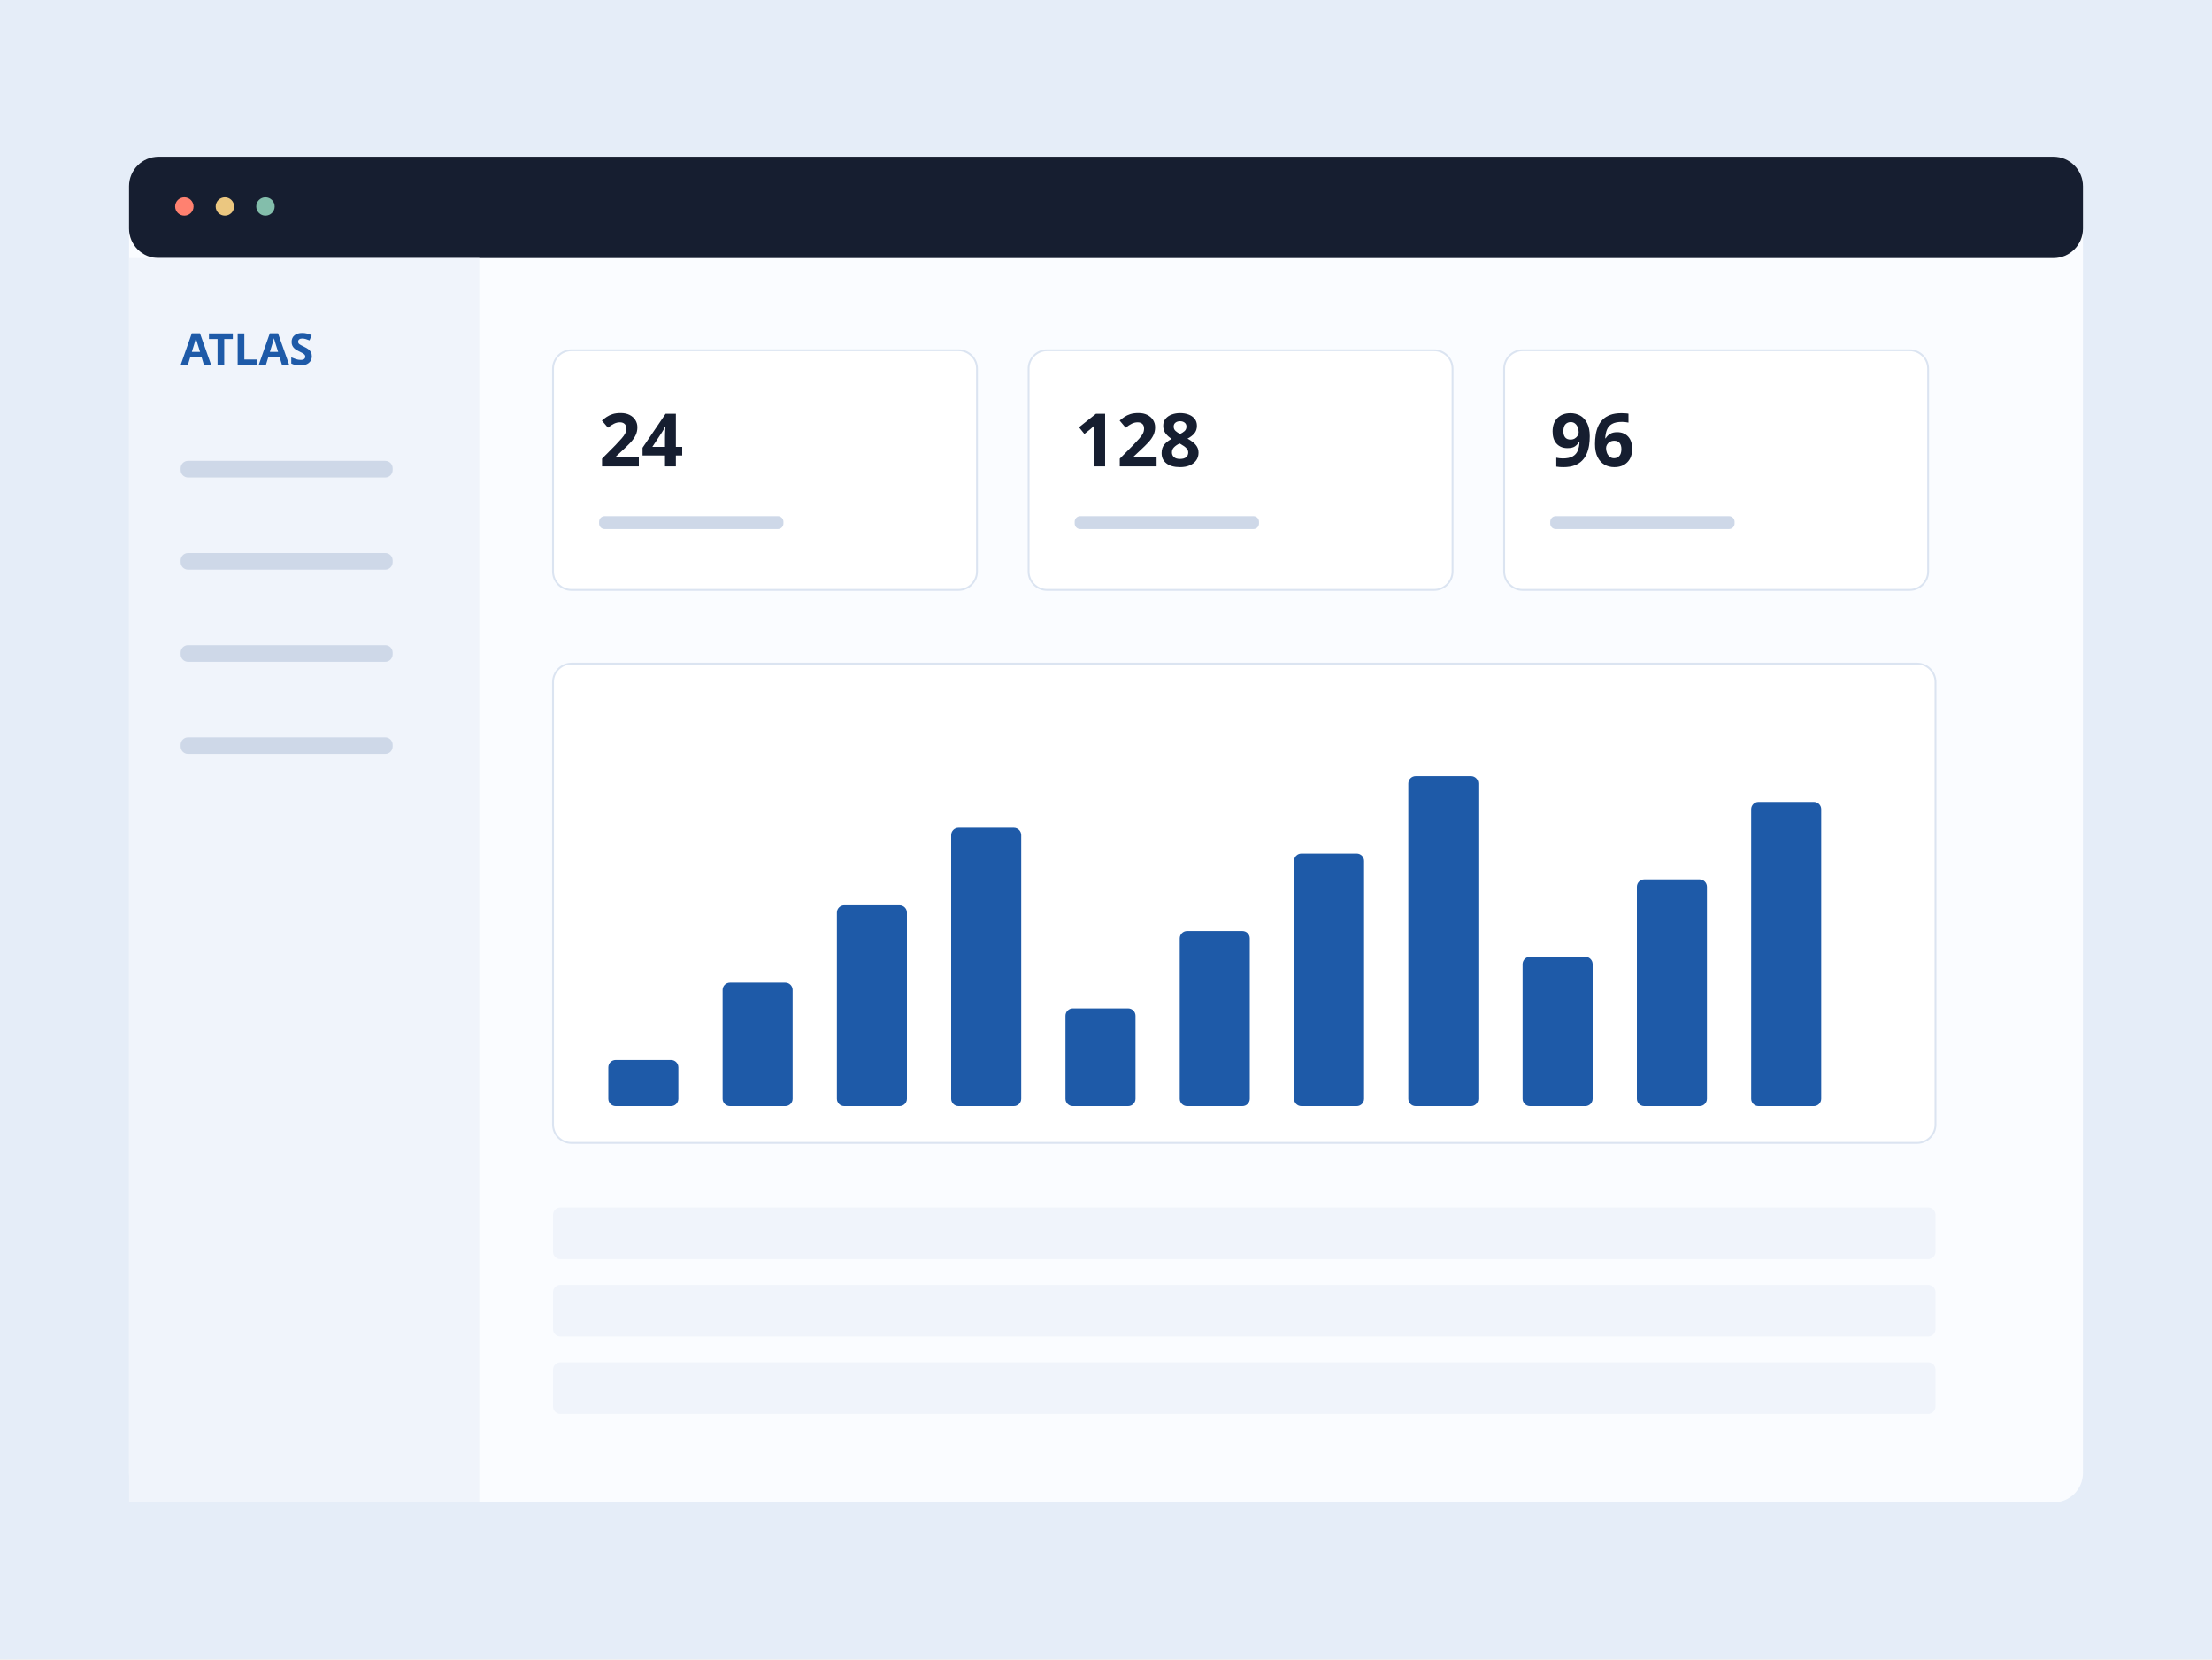
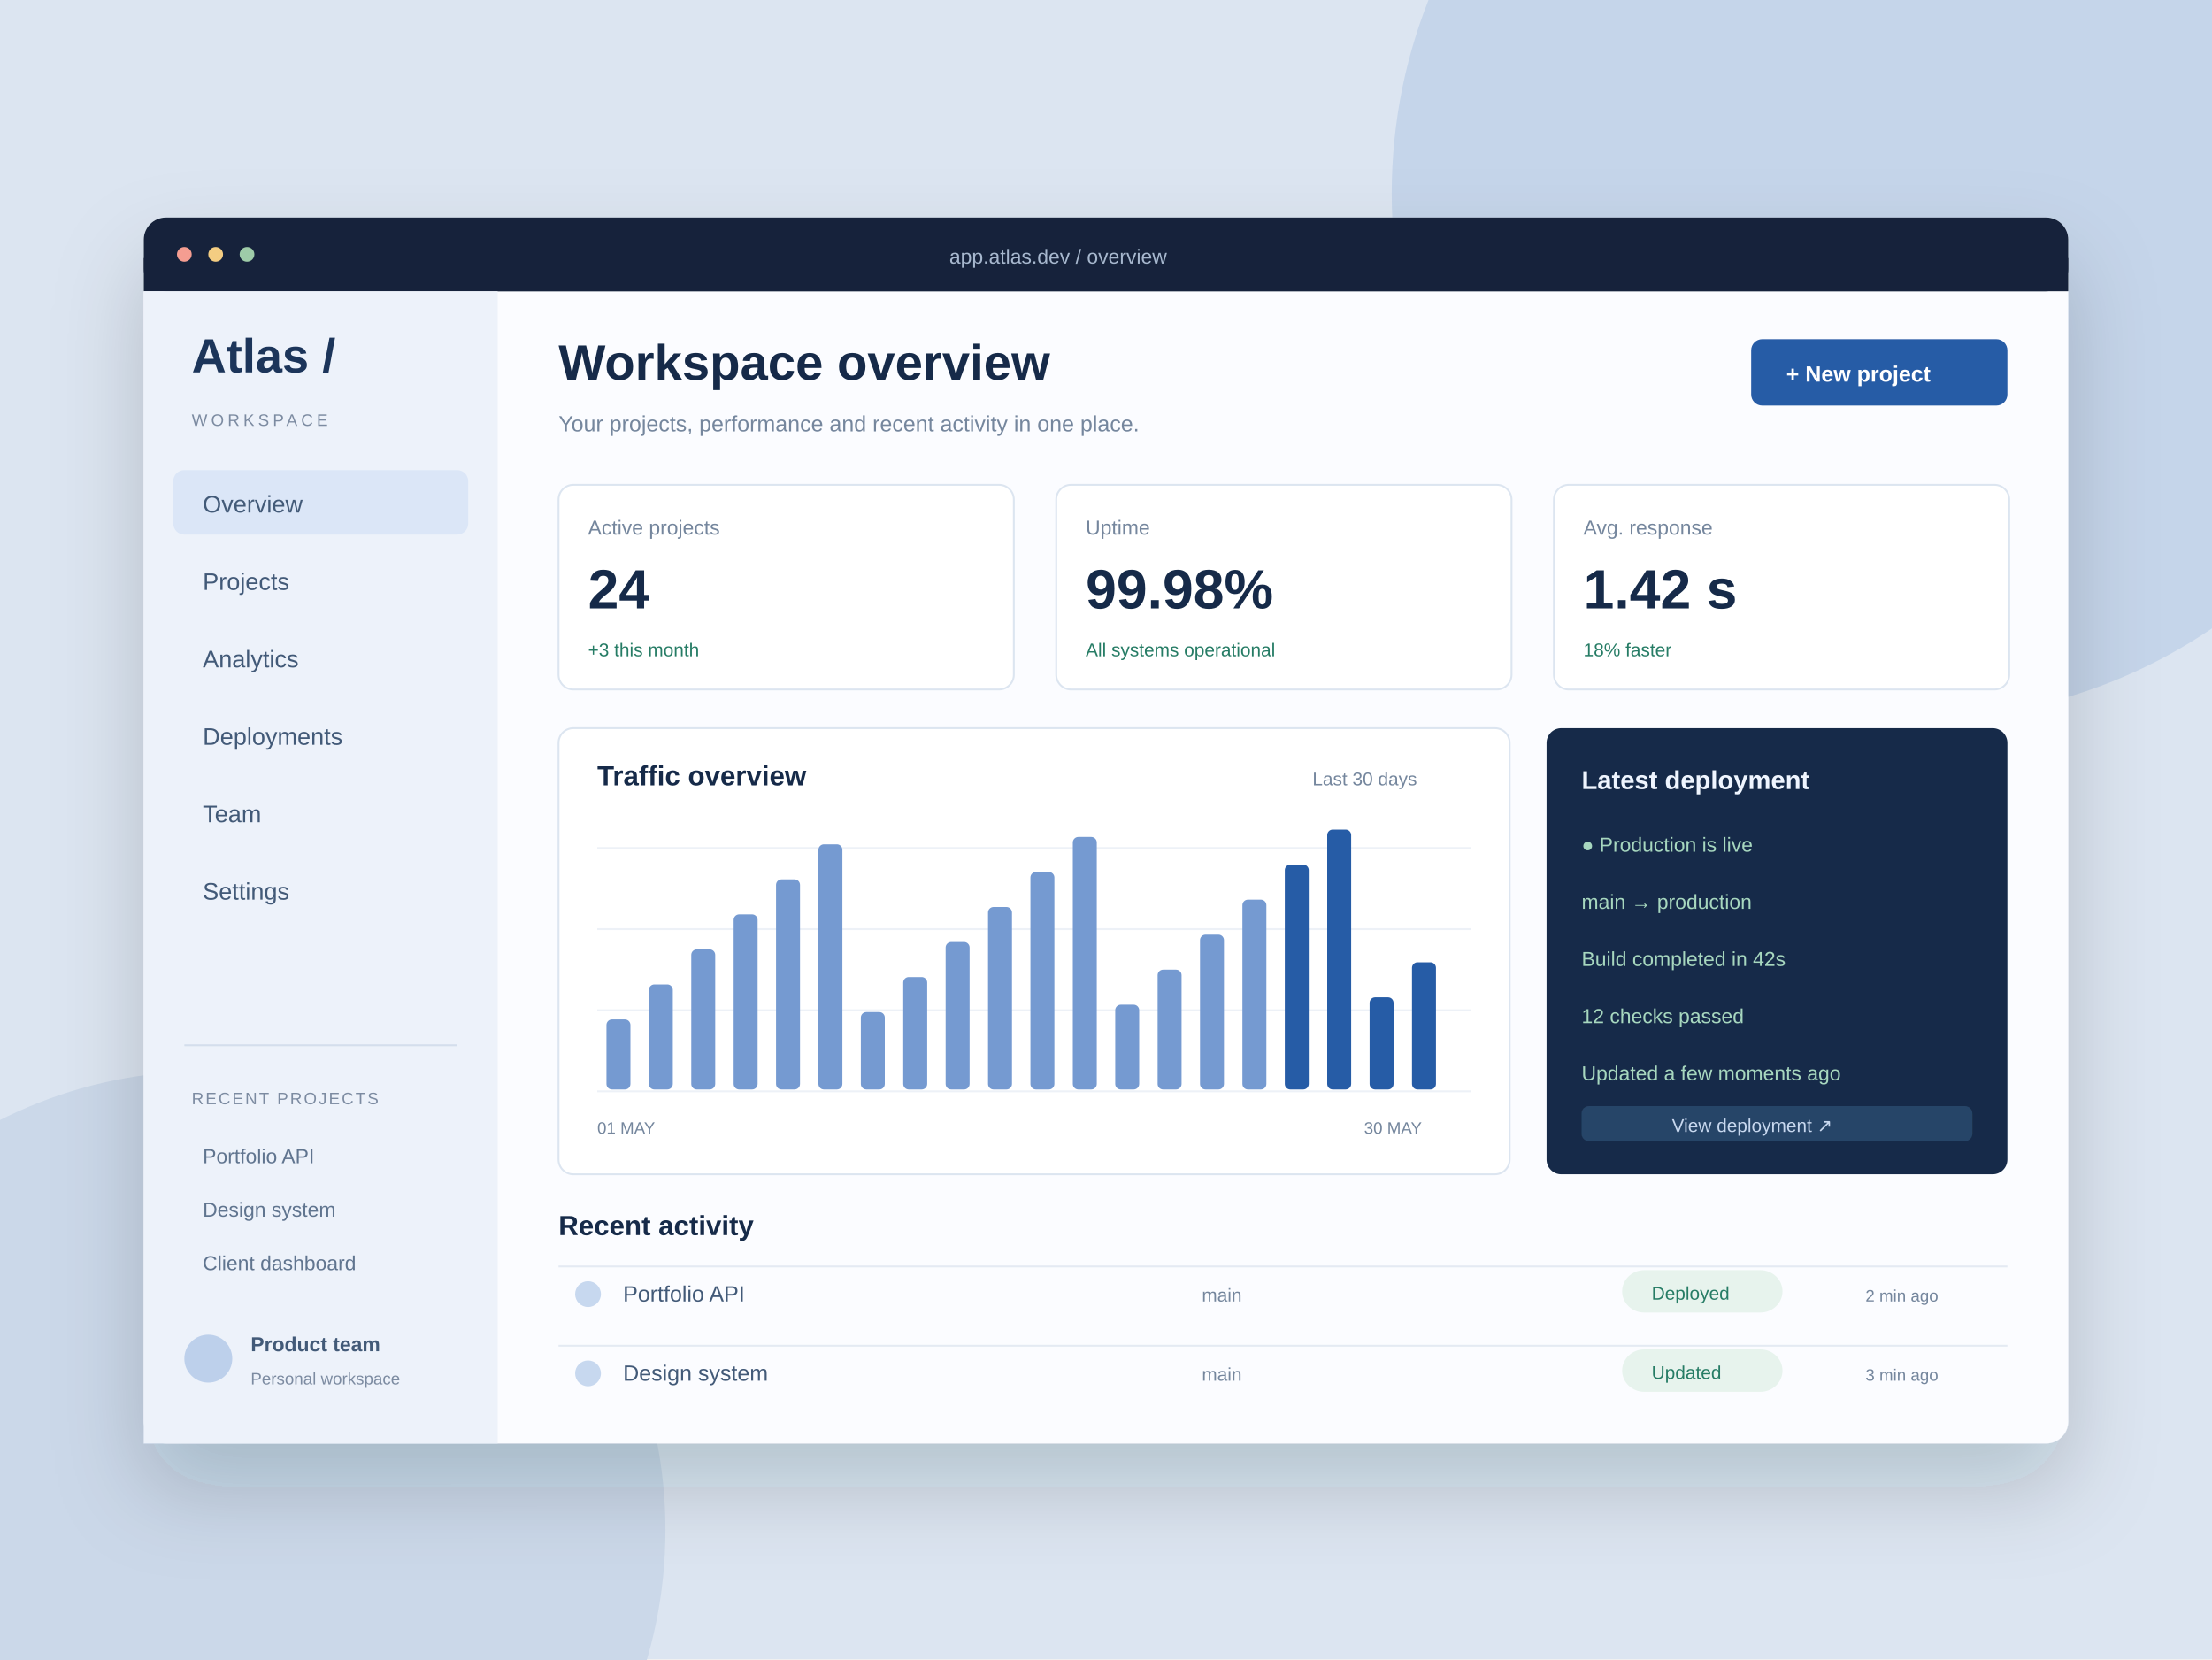
<svg xmlns="http://www.w3.org/2000/svg" viewBox="0 0 1200 900" width="1200" height="900">
-   <rect x="0" y="0" width="1200" height="900" rx="0" fill="#E5EDF8" stroke="none" />
-   <rect x="70" y="85" width="1060" height="730" rx="16" fill="#FAFCFF" stroke="none" />
-   <rect x="70" y="85" width="1060" height="55" rx="16" fill="#161E30" stroke="none" />
-   <circle cx="100" cy="112" r="5" fill="#FF8170" stroke="none" />
-   <circle cx="122" cy="112" r="5" fill="#EBC780" stroke="none" />
-   <circle cx="144" cy="112" r="5" fill="#83BEAB" stroke="none" />
-   <rect x="70" y="140" width="190" height="675" rx="0" fill="#F0F4FB" stroke="none" />
-   <text x="98" y="198" font-family="sans-serif" font-size="24" font-weight="700" fill="#1E5AA8">ATLAS</text>
-   <rect x="98" y="250" width="115" height="9" rx="4" fill="#CED8E8" stroke="none" />
-   <rect x="98" y="300" width="115" height="9" rx="4" fill="#CED8E8" stroke="none" />
-   <rect x="98" y="350" width="115" height="9" rx="4" fill="#CED8E8" stroke="none" />
-   <rect x="98" y="400" width="115" height="9" rx="4" fill="#CED8E8" stroke="none" />
-   <rect x="300" y="190" width="230" height="130" rx="10" fill="#FFFFFF" stroke="#DBE4F1" />
-   <text x="325" y="253" font-family="sans-serif" font-size="40" font-weight="600" fill="#161E30">24</text>
-   <rect x="325" y="280" width="100" height="7" rx="3" fill="#CED8E8" stroke="none" />
-   <rect x="558" y="190" width="230" height="130" rx="10" fill="#FFFFFF" stroke="#DBE4F1" />
-   <text x="583" y="253" font-family="sans-serif" font-size="40" font-weight="600" fill="#161E30">128</text>
-   <rect x="583" y="280" width="100" height="7" rx="3" fill="#CED8E8" stroke="none" />
-   <rect x="816" y="190" width="230" height="130" rx="10" fill="#FFFFFF" stroke="#DBE4F1" />
-   <text x="841" y="253" font-family="sans-serif" font-size="40" font-weight="600" fill="#161E30">96</text>
-   <rect x="841" y="280" width="100" height="7" rx="3" fill="#CED8E8" stroke="none" />
-   <rect x="300" y="360" width="750" height="260" rx="10" fill="#FFFFFF" stroke="#DBE4F1" />
-   <rect x="330" y="575" width="38" height="25" rx="4" fill="#1E5AA8" stroke="none" />
-   <rect x="392" y="533" width="38" height="67" rx="4" fill="#1E5AA8" stroke="none" />
-   <rect x="454" y="491" width="38" height="109" rx="4" fill="#1E5AA8" stroke="none" />
-   <rect x="516" y="449" width="38" height="151" rx="4" fill="#1E5AA8" stroke="none" />
-   <rect x="578" y="547" width="38" height="53" rx="4" fill="#1E5AA8" stroke="none" />
-   <rect x="640" y="505" width="38" height="95" rx="4" fill="#1E5AA8" stroke="none" />
-   <rect x="702" y="463" width="38" height="137" rx="4" fill="#1E5AA8" stroke="none" />
-   <rect x="764" y="421" width="38" height="179" rx="4" fill="#1E5AA8" stroke="none" />
-   <rect x="826" y="519" width="38" height="81" rx="4" fill="#1E5AA8" stroke="none" />
-   <rect x="888" y="477" width="38" height="123" rx="4" fill="#1E5AA8" stroke="none" />
-   <rect x="950" y="435" width="38" height="165" rx="4" fill="#1E5AA8" stroke="none" />
-   <rect x="300" y="655" width="750" height="28" rx="4" fill="#F0F4FB" stroke="none" />
-   <rect x="300" y="697" width="750" height="28" rx="4" fill="#F0F4FB" stroke="none" />
-   <rect x="300" y="739" width="750" height="28" rx="4" fill="#F0F4FB" stroke="none" />
+   <defs>
+     <filter id="shadow" x="-30%" y="-30%" width="170%" height="180%">
+       <feDropShadow dx="0" dy="24" stdDeviation="24" flood-color="#152030" flood-opacity=".18" />
+     </filter>
+     <linearGradient id="paper" x2="1" y2="1">
+       <stop stop-color="#fff" />
+       <stop offset="1" stop-color="#e9e4da" />
+     </linearGradient>
+     <linearGradient id="desk" x2="0" y2="1">
+       <stop stop-color="#dce5f1" />
+       <stop offset="1" stop-color="#c6c3bd" />
+     </linearGradient>
+     <linearGradient id="glass" x2="1" y2="1">
+       <stop stop-color="#ffffff" stop-opacity=".35" />
+       <stop offset="1" stop-color="#ffffff" stop-opacity="0" />
+     </linearGradient>
+   </defs>
+   <rect x="0" y="0" width="1200" height="900" rx="0" fill="#dce5f1" />
+   <rect x="0" y="0" width="1200" height="900" rx="0" fill="#dce5f1" />
+   <circle cx="1040" cy="105" r="285" fill="#c5d5ea" />
+   <circle cx="112" cy="830" r="249" fill="#cbd8e9" />
+   <g transform="translate(78 118)" filter="url(#shadow)">
+     <rect x="0" y="0" width="1044" height="665" rx="12" fill="#fbfcff" />
+     <rect x="0" y="0" width="1044" height="40" rx="12" fill="#15233a" />
+     <rect x="0" y="22" width="1044" height="18" rx="0" fill="#15233a" />
+     <circle cx="22" cy="20" r="4" fill="#f59d91" />
+     <circle cx="39" cy="20" r="4" fill="#f4cd82" />
+     <circle cx="56" cy="20" r="4" fill="#9ecba8" />
+     <text x="437" y="25" font-family="Arial, sans-serif" font-size="11" font-weight="400" fill="#a7b7ce">
+       app.atlas.dev / overview
+     </text>
+     <rect x="0" y="40" width="192" height="625" rx="0" fill="#edf2fa" />
+     <text x="26" y="84" font-family="Arial, sans-serif" font-size="26" font-weight="700" fill="#1d365a">
+       Atlas /
+     </text>
+     <text x="26" y="113" font-family="Arial, sans-serif" font-size="9" font-weight="400" fill="#7c8ba1" letter-spacing="2">
+       WORKSPACE
+     </text>
+     <rect x="16" y="137" width="160" height="35" rx="6" fill="#dbe6f7" />
+     <text x="32" y="160" font-family="Arial, sans-serif" font-size="13" font-weight="400" fill="#435a78">
+       Overview
+     </text>
+     <text x="32" y="202" font-family="Arial, sans-serif" font-size="13" font-weight="400" fill="#435a78">
+       Projects
+     </text>
+     <text x="32" y="244" font-family="Arial, sans-serif" font-size="13" font-weight="400" fill="#435a78">
+       Analytics
+     </text>
+     <text x="32" y="286" font-family="Arial, sans-serif" font-size="13" font-weight="400" fill="#435a78">
+       Deployments
+     </text>
+     <text x="32" y="328" font-family="Arial, sans-serif" font-size="13" font-weight="400" fill="#435a78">
+       Team
+     </text>
+     <text x="32" y="370" font-family="Arial, sans-serif" font-size="13" font-weight="400" fill="#435a78">
+       Settings
+     </text>
+     <path d="M22 449h148" stroke="#d4deec" />
+     <text x="26" y="481" font-family="Arial, sans-serif" font-size="9" font-weight="400" fill="#7c8ba1" letter-spacing="1">
+       RECENT PROJECTS
+     </text>
+     <text x="32" y="513" font-family="Arial, sans-serif" font-size="11" font-weight="400" fill="#60748f">
+       Portfolio API
+     </text>
+     <text x="32" y="542" font-family="Arial, sans-serif" font-size="11" font-weight="400" fill="#60748f">
+       Design system
+     </text>
+     <text x="32" y="571" font-family="Arial, sans-serif" font-size="11" font-weight="400" fill="#60748f">
+       Client dashboard
+     </text>
+     <circle cx="35" cy="619" r="13" fill="#bdd0eb" />
+     <text x="58" y="615" font-family="Arial, sans-serif" font-size="11" font-weight="700" fill="#435a78">
+       Product team
+     </text>
+     <text x="58" y="633" font-family="Arial, sans-serif" font-size="9" font-weight="400" fill="#7c8ba1">
+       Personal workspace
+     </text>
+     <text x="225" y="88" font-family="Arial, sans-serif" font-size="27" font-weight="700" fill="#172c49">
+       Workspace overview
+     </text>
+     <text x="225" y="116" font-family="Arial, sans-serif" font-size="12" font-weight="400" fill="#74869d">
+       Your projects, performance and recent activity in one place.
+     </text>
+     <rect x="872" y="66" width="139" height="36" rx="6" fill="#285ca6" />
+     <text x="891" y="89" font-family="Arial, sans-serif" font-size="12" font-weight="700" fill="#fff">
+       + New project
+     </text>
+     <rect x="225" y="145" width="247" height="111" rx="8" fill="#fff" stroke="#dce5f0" />
+     <text x="241" y="172" font-family="Arial, sans-serif" font-size="11" font-weight="400" fill="#74869d">
+       Active projects
+     </text>
+     <text x="241" y="212" font-family="Arial, sans-serif" font-size="30" font-weight="700" fill="#172c49">
+       24
+     </text>
+     <text x="241" y="238" font-family="Arial, sans-serif" font-size="10" font-weight="400" fill="#267c65">
+       +3 this month
+     </text>
+     <rect x="495" y="145" width="247" height="111" rx="8" fill="#fff" stroke="#dce5f0" />
+     <text x="511" y="172" font-family="Arial, sans-serif" font-size="11" font-weight="400" fill="#74869d">
+       Uptime
+     </text>
+     <text x="511" y="212" font-family="Arial, sans-serif" font-size="30" font-weight="700" fill="#172c49">
+       99.98%
+     </text>
+     <text x="511" y="238" font-family="Arial, sans-serif" font-size="10" font-weight="400" fill="#267c65">
+       All systems operational
+     </text>
+     <rect x="765" y="145" width="247" height="111" rx="8" fill="#fff" stroke="#dce5f0" />
+     <text x="781" y="172" font-family="Arial, sans-serif" font-size="11" font-weight="400" fill="#74869d">
+       Avg. response
+     </text>
+     <text x="781" y="212" font-family="Arial, sans-serif" font-size="30" font-weight="700" fill="#172c49">
+       1.42 s
+     </text>
+     <text x="781" y="238" font-family="Arial, sans-serif" font-size="10" font-weight="400" fill="#267c65">
+       18% faster
+     </text>
+     <rect x="225" y="277" width="516" height="242" rx="8" fill="#fff" stroke="#dce5f0" />
+     <text x="246" y="308" font-family="Arial, sans-serif" font-size="15" font-weight="700" fill="#172c49">
+       Traffic overview
+     </text>
+     <text x="634" y="308" font-family="Arial, sans-serif" font-size="10" font-weight="400" fill="#74869d">
+       Last 30 days
+     </text>
+     <path d="M246 342h474" stroke="#edf1f7" />
+     <path d="M246 386h474" stroke="#edf1f7" />
+     <path d="M246 430h474" stroke="#edf1f7" />
+     <path d="M246 474h474" stroke="#edf1f7" />
+     <rect x="251" y="435" width="13" height="38" rx="3" fill="#759ad1" />
+     <rect x="274" y="416" width="13" height="57" rx="3" fill="#759ad1" />
+     <rect x="297" y="397" width="13" height="76" rx="3" fill="#759ad1" />
+     <rect x="320" y="378" width="13" height="95" rx="3" fill="#759ad1" />
+     <rect x="343" y="359" width="13" height="114" rx="3" fill="#759ad1" />
+     <rect x="366" y="340" width="13" height="133" rx="3" fill="#759ad1" />
+     <rect x="389" y="431" width="13" height="42" rx="3" fill="#759ad1" />
+     <rect x="412" y="412" width="13" height="61" rx="3" fill="#759ad1" />
+     <rect x="435" y="393" width="13" height="80" rx="3" fill="#759ad1" />
+     <rect x="458" y="374" width="13" height="99" rx="3" fill="#759ad1" />
+     <rect x="481" y="355" width="13" height="118" rx="3" fill="#759ad1" />
+     <rect x="504" y="336" width="13" height="137" rx="3" fill="#759ad1" />
+     <rect x="527" y="427" width="13" height="46" rx="3" fill="#759ad1" />
+     <rect x="550" y="408" width="13" height="65" rx="3" fill="#759ad1" />
+     <rect x="573" y="389" width="13" height="84" rx="3" fill="#759ad1" />
+     <rect x="596" y="370" width="13" height="103" rx="3" fill="#759ad1" />
+     <rect x="619" y="351" width="13" height="122" rx="3" fill="#285ca6" />
+     <rect x="642" y="332" width="13" height="141" rx="3" fill="#285ca6" />
+     <rect x="665" y="423" width="13" height="50" rx="3" fill="#285ca6" />
+     <rect x="688" y="404" width="13" height="69" rx="3" fill="#285ca6" />
+     <text x="246" y="497" font-family="Arial, sans-serif" font-size="9" font-weight="400" fill="#74869d">
+       01 MAY
+     </text>
+     <text x="662" y="497" font-family="Arial, sans-serif" font-size="9" font-weight="400" fill="#74869d">
+       30 MAY
+     </text>
+     <rect x="761" y="277" width="250" height="242" rx="8" fill="#172c49" />
+     <text x="780" y="310" font-family="Arial, sans-serif" font-size="14" font-weight="700" fill="#eff5ff">
+       Latest deployment
+     </text>
+     <text x="780" y="344" font-family="Arial, sans-serif" font-size="11" font-weight="400" fill="#a7d7bf">
+       ● Production is live
+     </text>
+     <text x="780" y="375" font-family="Arial, sans-serif" font-size="11" font-weight="400" fill="#a7d7bf">
+       main → production
+     </text>
+     <text x="780" y="406" font-family="Arial, sans-serif" font-size="11" font-weight="400" fill="#a7d7bf">
+       Build completed in 42s
+     </text>
+     <text x="780" y="437" font-family="Arial, sans-serif" font-size="11" font-weight="400" fill="#a7d7bf">
+       12 checks passed
+     </text>
+     <text x="780" y="468" font-family="Arial, sans-serif" font-size="11" font-weight="400" fill="#a7d7bf">
+       Updated a few moments ago
+     </text>
+     <rect x="780" y="482" width="212" height="19" rx="4" fill="#274467" />
+     <text x="829" y="496" font-family="Arial, sans-serif" font-size="10" font-weight="400" fill="#c7d8ef">
+       View deployment ↗
+     </text>
+     <text x="225" y="552" font-family="Arial, sans-serif" font-size="15" font-weight="700" fill="#172c49">
+       Recent activity
+     </text>
+     <path d="M225 569h786" stroke="#e4eaf3" />
+     <circle cx="241" cy="584" r="7" fill="#c7d8ef" />
+     <text x="260" y="588" font-family="Arial, sans-serif" font-size="12" font-weight="400" fill="#435a78">
+       Portfolio API
+     </text>
+     <text x="574" y="588" font-family="Arial, sans-serif" font-size="10" font-weight="400" fill="#74869d">
+       main
+     </text>
+     <rect x="802" y="571" width="87" height="23" rx="12" fill="#e7f3ed" />
+     <text x="818" y="587" font-family="Arial, sans-serif" font-size="10" font-weight="400" fill="#267c65">
+       Deployed
+     </text>
+     <text x="934" y="588" font-family="Arial, sans-serif" font-size="9" font-weight="400" fill="#74869d">
+       2 min ago
+     </text>
+     <path d="M225 612h786" stroke="#e4eaf3" />
+     <circle cx="241" cy="627" r="7" fill="#c7d8ef" />
+     <text x="260" y="631" font-family="Arial, sans-serif" font-size="12" font-weight="400" fill="#435a78">
+       Design system
+     </text>
+     <text x="574" y="631" font-family="Arial, sans-serif" font-size="10" font-weight="400" fill="#74869d">
+       main
+     </text>
+     <rect x="802" y="614" width="87" height="23" rx="12" fill="#e7f3ed" />
+     <text x="818" y="630" font-family="Arial, sans-serif" font-size="10" font-weight="400" fill="#267c65">
+       Updated
+     </text>
+     <text x="934" y="631" font-family="Arial, sans-serif" font-size="9" font-weight="400" fill="#74869d">
+       3 min ago
+     </text>
+   </g>
</svg>
